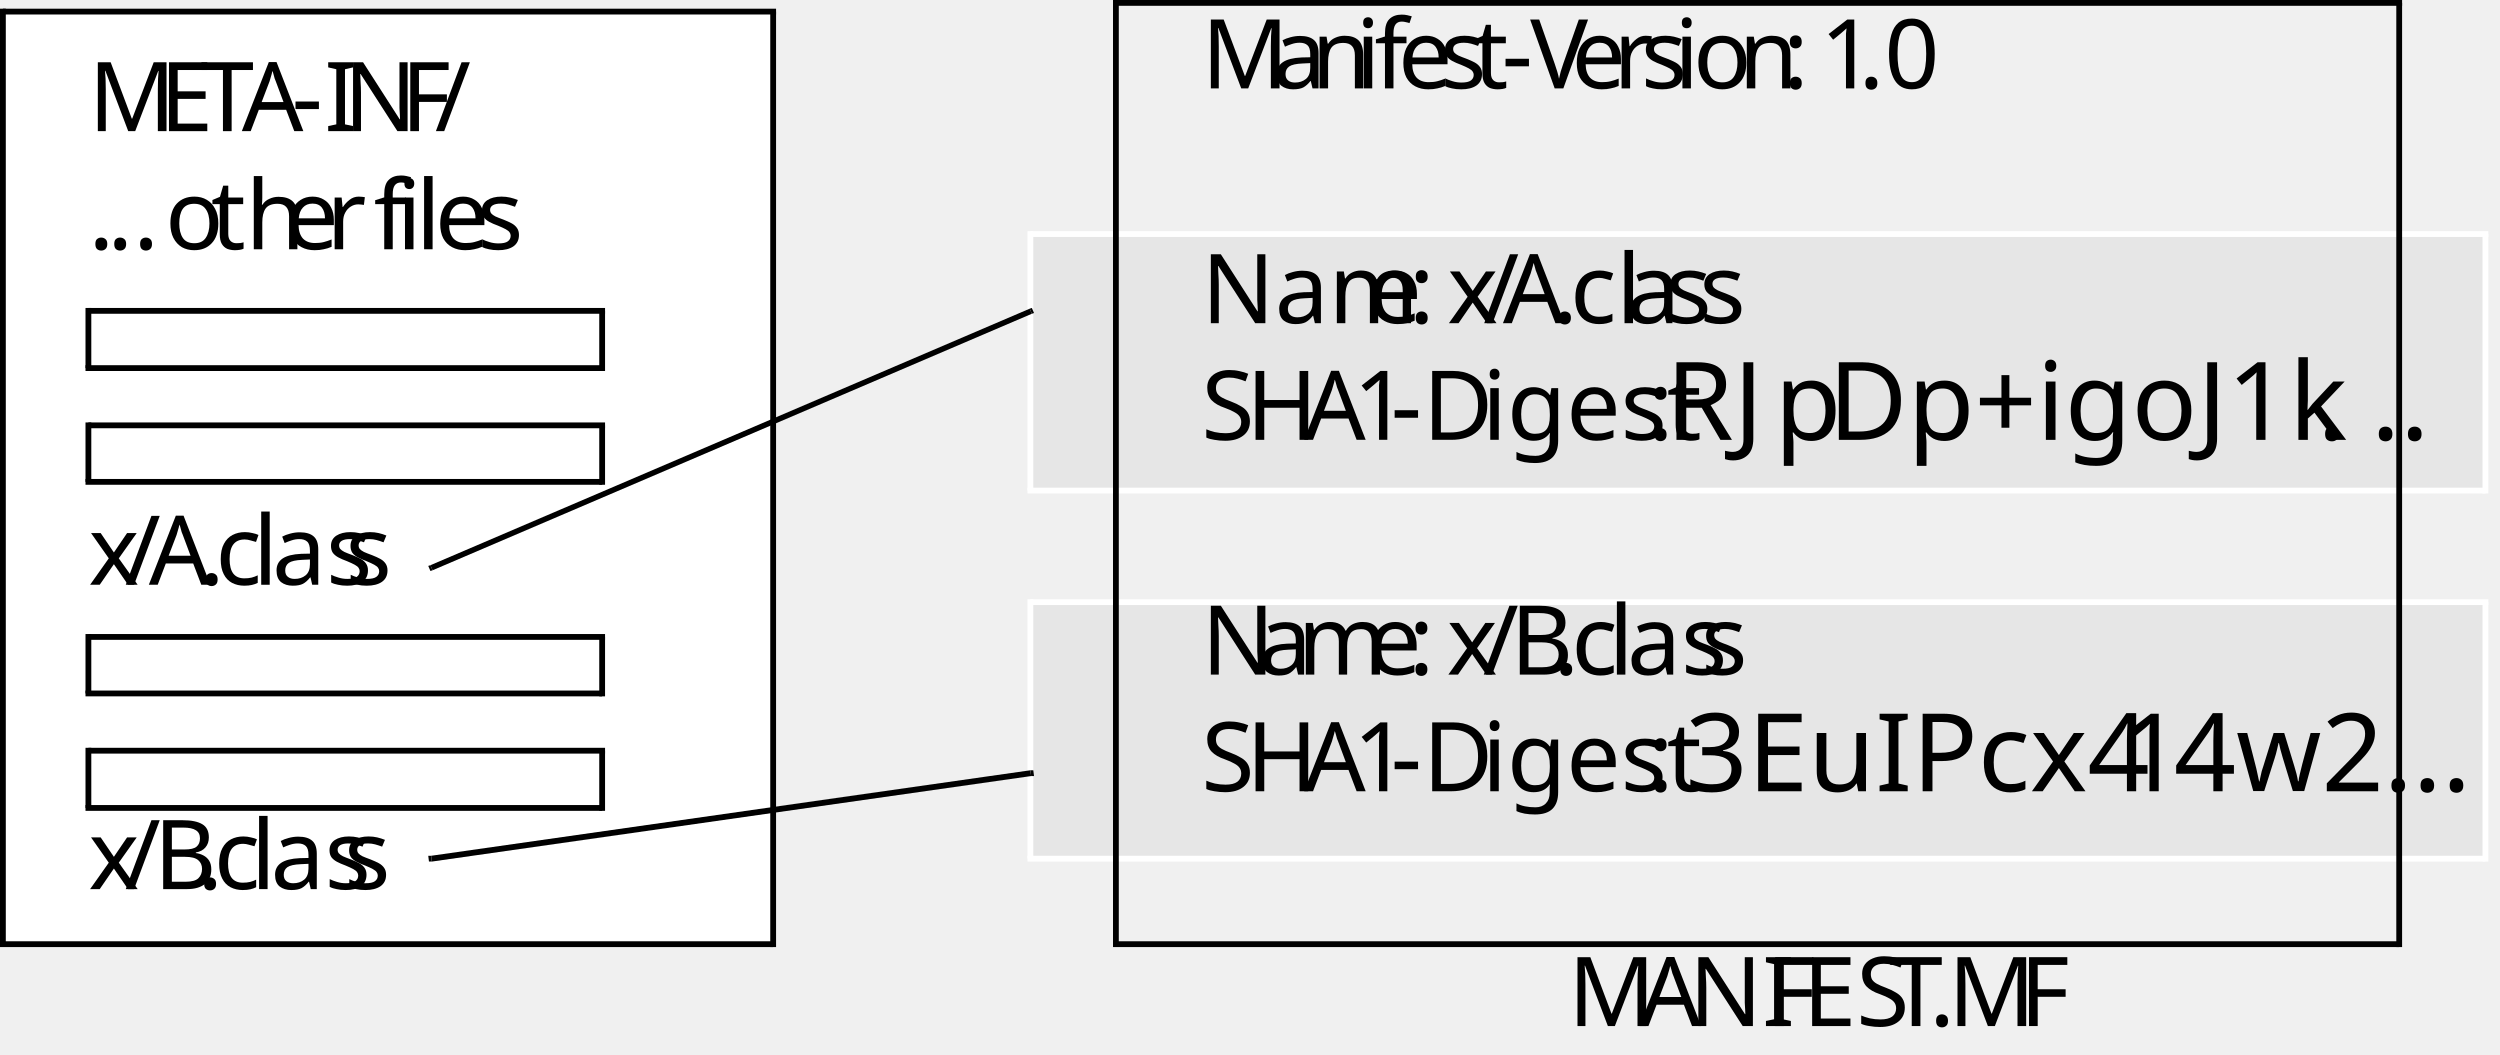
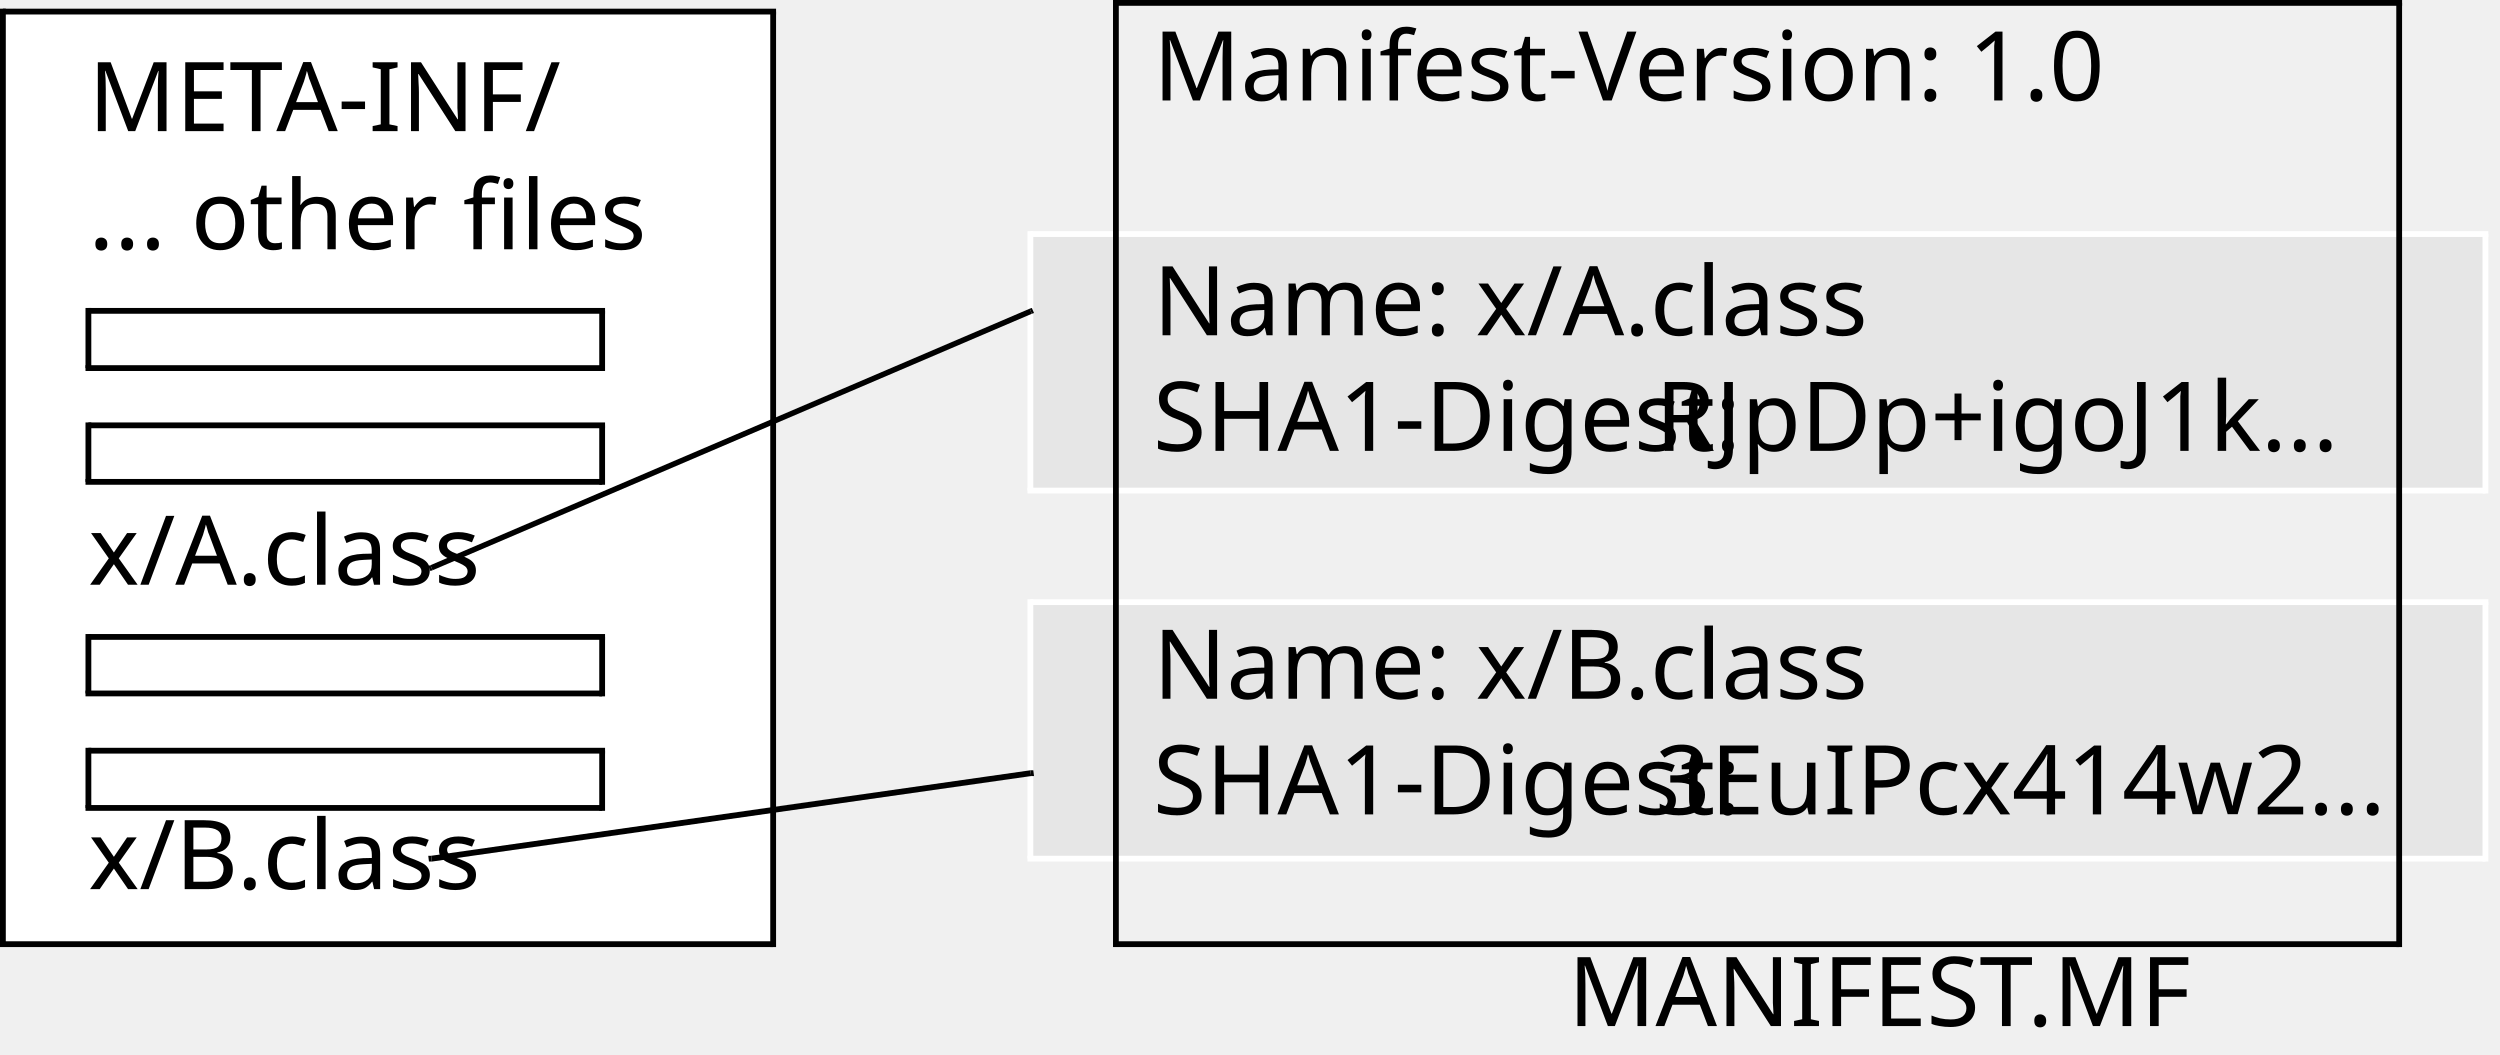
- <svg xmlns="http://www.w3.org/2000/svg" version="1.1" id="Layer_1" x="0px" y="0px" width="207.007px" height="87.306px" viewBox="0 0 207.007 87.306" style="enable-background:new 0 0 207.007 87.306;" xml:space="preserve">
-   <rect x="85.32" y="49.86" style="fill:#E6E6E6;" width="120.479" height="21.24" />
-   <rect x="85.32" y="49.62" style="fill:#FFFFFF;" width="120.72" height="0.48" />
-   <rect x="205.561" y="49.86" style="fill:#FFFFFF;" width="0.479" height="21.48" />
-   <rect x="85.08" y="70.86" style="fill:#FFFFFF;" width="120.72" height="0.48" />
-   <rect x="85.08" y="49.62" style="fill:#FFFFFF;" width="0.48" height="21.48" />
-   <rect x="85.32" y="19.38" style="fill:#E6E6E6;" width="120.479" height="21.24" />
-   <rect x="85.32" y="19.14" style="fill:#FFFFFF;" width="120.72" height="0.48" />
-   <rect x="205.561" y="19.38" style="fill:#FFFFFF;" width="0.479" height="21.48" />
-   <rect x="85.08" y="40.38" style="fill:#FFFFFF;" width="120.72" height="0.48" />
-   <rect x="85.08" y="19.14" style="fill:#FFFFFF;" width="0.48" height="21.48" />
-   <rect x="0.24" y="0.96" style="fill:#FFFFFF;" width="63.78" height="77.22" />
-   <rect x="0.24" y="0.72" width="64.02" height="0.48" />
+ <svg xmlns="http://www.w3.org/2000/svg" version="1.1" id="Layer_1" x="0px" y="0px" width="207.007px" height="87.307px" viewBox="0 0 207.007 87.307" enable-background="new 0 0 207.007 87.307" xml:space="preserve">
+   <rect x="85.32" y="49.86" fill="#E6E6E6" width="120.479" height="21.24" />
+   <rect x="85.32" y="49.62" fill="#FFFFFF" width="120.721" height="0.479" />
+   <rect x="205.561" y="49.86" fill="#FFFFFF" width="0.479" height="21.479" />
+   <rect x="85.08" y="70.86" fill="#FFFFFF" width="120.72" height="0.479" />
+   <rect x="85.08" y="49.62" fill="#FFFFFF" width="0.48" height="21.479" />
+   <rect x="85.32" y="19.38" fill="#E6E6E6" width="120.479" height="21.24" />
+   <rect x="85.32" y="19.14" fill="#FFFFFF" width="120.721" height="0.479" />
+   <rect x="205.561" y="19.38" fill="#FFFFFF" width="0.479" height="21.479" />
+   <rect x="85.08" y="40.38" fill="#FFFFFF" width="120.72" height="0.479" />
+   <rect x="85.08" y="19.14" fill="#FFFFFF" width="0.48" height="21.479" />
+   <rect x="0.24" y="0.96" fill="#FFFFFF" width="63.78" height="77.221" />
+   <rect x="0.24" y="0.719" width="64.02" height="0.48" />
  <rect x="63.78" y="0.96" width="0.48" height="77.46" />
-   <rect y="77.94" width="64.02" height="0.48" />
-   <rect y="0.72" width="0.48" height="77.46" />
-   <text transform="matrix(1 0 0 1 7.3203 10.8599)">
-     <tspan x="0" y="0" style="font-family:'ProductusBook'; font-size:7.98;">M</tspan>
-     <tspan x="5.889" y="0" style="font-family:'ProductusBook'; font-size:7.98;">E</tspan>
-     <tspan x="9.281" y="0" style="font-family:'ProductusBook'; font-size:7.98;">T</tspan>
-     <tspan x="12.704" y="0" style="font-family:'ProductusBook'; font-size:7.98;">A</tspan>
-     <tspan x="16.837" y="0" style="font-family:'ProductusBook'; font-size:7.98;">-</tspan>
-     <tspan x="19.543" y="0" style="font-family:'ProductusBook'; font-size:7.98;">I</tspan>
-     <tspan x="21.131" y="0" style="font-family:'ProductusBook'; font-size:7.98;">N</tspan>
-     <tspan x="25.871" y="0" style="font-family:'ProductusBook'; font-size:7.98;">F</tspan>
-     <tspan x="28.696" y="0" style="font-family:'ProductusBook'; font-size:7.98;">/</tspan>
+   <rect y="77.94" width="64.02" height="0.479" />
+   <rect y="0.719" width="0.48" height="77.461" />
+   <text transform="matrix(1 0 0 1 7.3203 10.8606)" font-family="'ProductusBook'" font-size="7.98">META-INF/</text>
+   <rect x="92.4" y="0" width="106.5" height="0.479" />
+   <rect x="198.419" y="0.24" width="0.479" height="78.18" />
+   <rect x="92.16" y="77.94" width="106.5" height="0.479" />
+   <rect x="92.16" y="0" width="0.479" height="78.181" />
+   <text transform="matrix(1 0 0 1 129.8394 84.9602)" font-family="'ProductusBook'" font-size="7.98">MANIFEST.MF</text>
+   <text transform="matrix(1 0 0 1 7.3198 20.6399)" font-family="'ProductusBook'" font-size="7.98">... other files</text>
+   <text transform="matrix(1 0 0 1 95.4805 8.3196)" font-family="'ProductusOSGiBookc'" font-size="7.98">Manifest-Version: 1.0</text>
+   <text transform="matrix(1 0 0 1 95.4805 27.76)" enable-background="new    ">
+     <tspan x="0" y="0" font-family="'ProductusOSGiBookc'" font-size="7.98">Name: x/A.class</tspan>
+     <tspan x="0" y="9.576" font-family="'ProductusOSGiBookc'" font-size="7.98">SHA1-Digest:  </tspan>
+     <tspan x="41.591" y="9.576" font-family="'ProductusOSGiMonoc'" font-size="7.98">RJpDp+igoJ1k...</tspan>
  </text>
-   <rect x="92.4" width="106.5" height="0.48" />
-   <rect x="198.42" y="0.24" width="0.48" height="78.18" />
-   <rect x="92.16" y="77.94" width="106.5" height="0.48" />
-   <rect x="92.16" width="0.479" height="78.18" />
-   <text transform="matrix(1 0 0 1 129.8398 84.96)">
-     <tspan x="0" y="0" style="font-family:'ProductusBook'; font-size:7.98;">M</tspan>
-     <tspan x="5.921" y="0" style="font-family:'ProductusBook'; font-size:7.98;">A</tspan>
-     <tspan x="10.007" y="0" style="font-family:'ProductusBook'; font-size:7.98;">NI</tspan>
-     <tspan x="16.367" y="0" style="font-family:'ProductusBook'; font-size:7.98;">F</tspan>
-     <tspan x="19.431" y="0" style="font-family:'ProductusBook'; font-size:7.98;">ES</tspan>
-     <tspan x="26.597" y="0" style="font-family:'ProductusBook'; font-size:7.98;">T</tspan>
-     <tspan x="29.9" y="0" style="font-family:'ProductusBook'; font-size:7.98;">.</tspan>
-     <tspan x="31.465" y="0" style="font-family:'ProductusBook'; font-size:7.98;">M</tspan>
-     <tspan x="37.386" y="0" style="font-family:'ProductusBook'; font-size:7.98;">F</tspan>
+   <text transform="matrix(1 0 0 1 99.4805 58.1399)" font-family="'ProductusOSGiBookc'" font-size="7.98"> </text>
+   <text transform="matrix(1 0 0 1 102.6724 58.1399)" font-family="'ProductusOSGiBookc'" font-size="7.98"> </text>
+   <text transform="matrix(1 0 0 1 95.4805 57.8596)" enable-background="new    ">
+     <tspan x="0" y="0" font-family="'ProductusOSGiBookc'" font-size="7.98">Name: x/B.class</tspan>
+     <tspan x="0" y="9.576" font-family="'ProductusOSGiBookc'" font-size="7.98">SHA1-Digest:  </tspan>
+     <tspan x="41.591" y="9.576" font-family="'ProductusOSGiMonoc'" font-size="7.98">3EuIPcx414w2...</tspan>
  </text>
-   <text transform="matrix(1 0 0 1 7.3198 20.6396)">
-     <tspan x="0" y="0" style="font-family:'ProductusBook'; font-size:7.98;">.</tspan>
-     <tspan x="1.564" y="0" style="font-family:'ProductusBook'; font-size:7.98;">..</tspan>
-     <tspan x="4.788" y="0" style="font-family:'ProductusBook'; font-size:7.98;"> </tspan>
-     <tspan x="6.352" y="0" style="font-family:'ProductusBook'; font-size:7.98;">o</tspan>
-     <tspan x="10.143" y="0" style="font-family:'ProductusBook'; font-size:7.98;">th</tspan>
-     <tspan x="16.231" y="0" style="font-family:'ProductusBook'; font-size:7.98;">e</tspan>
-     <tspan x="19.718" y="0" style="font-family:'ProductusBook'; font-size:7.98;">r</tspan>
-     <tspan x="22" y="0" style="font-family:'ProductusBook'; font-size:7.98;"> </tspan>
-     <tspan x="23.621" y="0" style="font-family:'ProductusBook'; font-size:7.98;">f</tspan>
-     <tspan x="25.543" y="0" style="font-family:'ProductusBook'; font-size:7.98;">i</tspan>
-     <tspan x="27.124" y="0" style="font-family:'ProductusBook'; font-size:7.98;">l</tspan>
-     <tspan x="28.696" y="0" style="font-family:'ProductusBook'; font-size:7.98;">e</tspan>
-     <tspan x="32.183" y="0" style="font-family:'ProductusBook'; font-size:7.98;">s</tspan>
-   </text>
-   <text transform="matrix(1 0 0 1 99.4805 7.3193)">
-     <tspan x="0" y="0" style="font-family:'ProductusOSGiBookc'; font-size:7.98;">M</tspan>
-     <tspan x="5.873" y="0" style="font-family:'ProductusOSGiBookc'; font-size:7.98;">a</tspan>
-     <tspan x="9.113" y="0" style="font-family:'ProductusOSGiBookc'; font-size:7.98;">n</tspan>
-     <tspan x="12.768" y="0" style="font-family:'ProductusOSGiBookc'; font-size:7.98;">i</tspan>
-     <tspan x="14.323" y="0" style="font-family:'ProductusOSGiBookc'; font-size:7.98;">f</tspan>
-     <tspan x="16.287" y="0" style="font-family:'ProductusOSGiBookc'; font-size:7.98;">e</tspan>
-     <tspan x="19.766" y="0" style="font-family:'ProductusOSGiBookc'; font-size:7.98;">s</tspan>
-     <tspan x="22.535" y="0" style="font-family:'ProductusOSGiBookc'; font-size:7.98;">t</tspan>
-     <tspan x="24.873" y="0" style="font-family:'ProductusOSGiBookc'; font-size:7.98;">-</tspan>
-     <tspan x="27.219" y="0" style="font-family:'ProductusOSGiBookc'; font-size:7.98;">V</tspan>
-     <tspan x="30.643" y="0" style="font-family:'ProductusOSGiBookc'; font-size:7.98;">e</tspan>
-     <tspan x="34.122" y="0" style="font-family:'ProductusOSGiBookc'; font-size:7.98;">r</tspan>
-     <tspan x="36.396" y="0" style="font-family:'ProductusOSGiBookc'; font-size:7.98;">s</tspan>
-     <tspan x="39.157" y="0" style="font-family:'ProductusOSGiBookc'; font-size:7.98;">i</tspan>
-     <tspan x="40.713" y="0" style="font-family:'ProductusOSGiBookc'; font-size:7.98;">o</tspan>
-     <tspan x="44.487" y="0" style="font-family:'ProductusOSGiBookc'; font-size:7.98;">n</tspan>
-     <tspan x="48.143" y="0" style="font-family:'ProductusOSGiBookc'; font-size:7.98;">:</tspan>
-     <tspan x="49.666" y="0" style="font-family:'ProductusOSGiBookc'; font-size:7.98;"> </tspan>
-     <tspan x="51.23" y="0" style="font-family:'ProductusOSGiBookc'; font-size:7.98;">1</tspan>
-     <tspan x="54.406" y="0" style="font-family:'ProductusOSGiBookc'; font-size:7.98;">.0</tspan>
-   </text>
-   <text transform="matrix(1 0 0 1 99.4805 26.7593)">
-     <tspan x="0" y="0" style="font-family:'ProductusOSGiBookc'; font-size:7.98;">Nam</tspan>
-     <tspan x="13.749" y="0" style="font-family:'ProductusOSGiBookc'; font-size:7.98;">e</tspan>
-     <tspan x="17.173" y="0" style="font-family:'ProductusOSGiBookc'; font-size:7.98;">:</tspan>
-     <tspan x="18.793" y="0" style="font-family:'ProductusOSGiBookc'; font-size:7.98;"> </tspan>
-     <tspan x="20.356" y="0" style="font-family:'ProductusOSGiBookc'; font-size:7.98;">x</tspan>
-     <tspan x="23.341" y="0" style="font-family:'ProductusOSGiBookc'; font-size:7.98;">/</tspan>
-     <tspan x="24.969" y="0" style="font-family:'ProductusOSGiBookc'; font-size:7.98;">A</tspan>
-     <tspan x="29.031" y="0" style="font-family:'ProductusOSGiBookc'; font-size:7.98;">.</tspan>
-     <tspan x="30.531" y="0" style="font-family:'ProductusOSGiBookc'; font-size:7.98;">cl</tspan>
-     <tspan x="35.175" y="0" style="font-family:'ProductusOSGiBookc'; font-size:7.98;">a</tspan>
-     <tspan x="38.423" y="0" style="font-family:'ProductusOSGiBookc'; font-size:7.98;">s</tspan>
-     <tspan x="41.24" y="0" style="font-family:'ProductusOSGiBookc'; font-size:7.98;">s</tspan>
-   </text>
-   <text transform="matrix(1 0 0 1 99.4805 36.4194)">
-     <tspan x="0" y="0" style="font-family:'ProductusOSGiBookc'; font-size:7.98;">S</tspan>
-     <tspan x="3.703" y="0" style="font-family:'ProductusOSGiBookc'; font-size:7.98;">H</tspan>
-     <tspan x="8.507" y="0" style="font-family:'ProductusOSGiBookc'; font-size:7.98;">A</tspan>
-     <tspan x="12.568" y="0" style="font-family:'ProductusOSGiBookc'; font-size:7.98;">1</tspan>
-     <tspan x="15.688" y="0" style="font-family:'ProductusOSGiBookc'; font-size:7.98;">-</tspan>
-     <tspan x="18.33" y="0" style="font-family:'ProductusOSGiBookc'; font-size:7.98;">D</tspan>
-     <tspan x="23.245" y="0" style="font-family:'ProductusOSGiBookc'; font-size:7.98;">igest</tspan>
-     <tspan x="36.955" y="0" style="font-family:'ProductusOSGiBookc'; font-size:7.98;">:</tspan>
-   </text>
-   <text transform="matrix(1 0 0 1 137.9404 36.4199)">
-     <tspan x="0" y="0" style="font-family:'ProductusOSGiMonoc'; font-size:9;">RJ</tspan>
-     <tspan x="9" y="0" style="font-family:'ProductusOSGiMonoc'; font-size:9;">p</tspan>
-     <tspan x="13.446" y="0" style="font-family:'ProductusOSGiMonoc'; font-size:9;">Dp+igoJ1k</tspan>
-     <tspan x="53.946" y="0" style="font-family:'ProductusOSGiMonoc'; font-size:9;">.</tspan>
-     <tspan x="58.392" y="0" style="font-family:'ProductusOSGiMonoc'; font-size:9;">..</tspan>
-   </text>
-   <text transform="matrix(1 0 0 1 99.4805 58.1401)">
-     <tspan x="0" y="0" style="font-family:'ProductusOSGiBookc'; font-size:7.98; letter-spacing:1;"> </tspan>
-     <tspan x="3.192" y="0" style="font-family:'ProductusOSGiBookc'; font-size:7.98;"> </tspan>
-   </text>
-   <text transform="matrix(1 0 0 1 99.4805 46.1396)">
-     <tspan x="0" y="0" style="font-family:'ProductusOSGiBookc'; font-size:7.98;"> </tspan>
-     <tspan x="1.612" y="0" style="font-family:'ProductusOSGiBookc'; font-size:7.98;"> </tspan>
-     <tspan x="3.176" y="0" style="font-family:'ProductusOSGiBookc'; font-size:7.98;"> </tspan>
-   </text>
-   <text transform="matrix(1 0 0 1 99.4805 55.8594)">
-     <tspan x="0" y="0" style="font-family:'ProductusOSGiBookc'; font-size:7.98;">N</tspan>
-     <tspan x="4.676" y="0" style="font-family:'ProductusOSGiBookc'; font-size:7.98;">a</tspan>
-     <tspan x="7.972" y="0" style="font-family:'ProductusOSGiBookc'; font-size:7.98;">m</tspan>
-     <tspan x="13.726" y="0" style="font-family:'ProductusOSGiBookc'; font-size:7.98;">e</tspan>
-     <tspan x="17.148" y="0" style="font-family:'ProductusOSGiBookc'; font-size:7.98;">:</tspan>
-     <tspan x="18.745" y="0" style="font-family:'ProductusOSGiBookc'; font-size:7.98;"> </tspan>
-     <tspan x="20.309" y="0" style="font-family:'ProductusOSGiBookc'; font-size:7.98;">x</tspan>
-     <tspan x="23.302" y="0" style="font-family:'ProductusOSGiBookc'; font-size:7.98;">/</tspan>
-     <tspan x="25.583" y="0" style="font-family:'ProductusOSGiBookc'; font-size:7.98;">B</tspan>
-     <tspan x="29.135" y="0" style="font-family:'ProductusOSGiBookc'; font-size:7.98;">.</tspan>
-     <tspan x="30.635" y="0" style="font-family:'ProductusOSGiBookc'; font-size:7.98;">c</tspan>
-     <tspan x="33.73" y="0" style="font-family:'ProductusOSGiBookc'; font-size:7.98;">l</tspan>
-     <tspan x="35.239" y="0" style="font-family:'ProductusOSGiBookc'; font-size:7.98;">as</tspan>
-     <tspan x="41.384" y="0" style="font-family:'ProductusOSGiBookc'; font-size:7.98;">s</tspan>
-   </text>
-   <text transform="matrix(1 0 0 1 99.4805 65.519)">
-     <tspan x="0" y="0" style="font-family:'ProductusOSGiBookc'; font-size:7.98;">S</tspan>
-     <tspan x="3.703" y="0" style="font-family:'ProductusOSGiBookc'; font-size:7.98;">H</tspan>
-     <tspan x="8.507" y="0" style="font-family:'ProductusOSGiBookc'; font-size:7.98;">A</tspan>
-     <tspan x="12.568" y="0" style="font-family:'ProductusOSGiBookc'; font-size:7.98;">1</tspan>
-     <tspan x="15.688" y="0" style="font-family:'ProductusOSGiBookc'; font-size:7.98;">-</tspan>
-     <tspan x="18.33" y="0" style="font-family:'ProductusOSGiBookc'; font-size:7.98;">D</tspan>
-     <tspan x="23.245" y="0" style="font-family:'ProductusOSGiBookc'; font-size:7.98;">igest</tspan>
-     <tspan x="36.955" y="0" style="font-family:'ProductusOSGiBookc'; font-size:7.98;">: </tspan>
-   </text>
-   <text transform="matrix(1 0 0 1 139.5605 65.52)">
-     <tspan x="0" y="0" style="font-family:'ProductusOSGiMonoc'; font-size:9;">3EuIPcx4</tspan>
-     <tspan x="36" y="0" style="font-family:'ProductusOSGiMonoc'; font-size:9;">1</tspan>
-     <tspan x="40.446" y="0" style="font-family:'ProductusOSGiMonoc'; font-size:9;">4w2...</tspan>
-   </text>
-   <text transform="matrix(1 0 0 1 7.3203 48.4199)">
-     <tspan x="0" y="0" style="font-family:'ProductusBook'; font-size:7.98;">x</tspan>
-     <tspan x="3.016" y="0" style="font-family:'ProductusBook'; font-size:7.98;">/</tspan>
-     <tspan x="5.003" y="0" style="font-family:'ProductusBook'; font-size:7.98;">A</tspan>
-     <tspan x="9.137" y="0" style="font-family:'ProductusBook'; font-size:7.98;">.</tspan>
-     <tspan x="10.518" y="0" style="font-family:'ProductusBook'; font-size:7.98;">c</tspan>
-     <tspan x="13.638" y="0" style="font-family:'ProductusBook'; font-size:7.98;">l</tspan>
-     <tspan x="15.202" y="0" style="font-family:'ProductusBook'; font-size:7.98;">as</tspan>
-     <tspan x="21.298" y="0" style="font-family:'ProductusBook'; font-size:7.98;">s</tspan>
-   </text>
-   <text transform="matrix(1 0 0 1 7.3203 73.6201)">
-     <tspan x="0" y="0" style="font-family:'ProductusBook'; font-size:7.98;">x</tspan>
-     <tspan x="3.016" y="0" style="font-family:'ProductusBook'; font-size:7.98;">/</tspan>
-     <tspan x="5.41" y="0" style="font-family:'ProductusBook'; font-size:7.98;">B</tspan>
-     <tspan x="9.009" y="0" style="font-family:'ProductusBook'; font-size:7.98;">.</tspan>
-     <tspan x="10.39" y="0" style="font-family:'ProductusBook'; font-size:7.98;">c</tspan>
-     <tspan x="13.462" y="0" style="font-family:'ProductusBook'; font-size:7.98;">l</tspan>
-     <tspan x="15.082" y="0" style="font-family:'ProductusBook'; font-size:7.98;">as</tspan>
-     <tspan x="21.178" y="0" style="font-family:'ProductusBook'; font-size:7.98;">s</tspan>
-   </text>
-   <polyline points="35.64,46.8 35.46,46.86 35.64,47.28 35.82,47.22 " />
+   <text transform="matrix(1 0 0 1 7.3203 48.4202)" font-family="'ProductusBook'" font-size="7.98">x/A.class</text>
+   <text transform="matrix(1 0 0 1 7.3203 73.6204)" font-family="'ProductusBook'" font-size="7.98">x/B.class</text>
+   <polyline points="35.64,46.8 35.46,46.86 35.64,47.281 35.82,47.219 " />
  <polyline points="85.26,25.56 85.44,25.5 85.62,25.92 85.44,25.98 " />
-   <polyline points="35.64,46.8 35.82,47.22 85.44,25.98 85.26,25.56 " />
-   <polyline points="85.38,64.26 85.62,64.26 85.561,63.78 85.32,63.78 " />
+   <polyline points="35.64,46.8 35.82,47.219 85.44,25.98 85.26,25.56 " />
+   <polyline points="85.38,64.26 85.62,64.26 85.561,63.781 85.32,63.781 " />
  <polyline points="35.76,71.34 35.52,71.34 35.46,70.86 35.7,70.86 " />
-   <polyline points="85.38,64.26 85.32,63.78 35.7,70.86 35.76,71.34 " />
-   <rect x="7.32" y="25.74" style="fill:#FFFFFF;" width="42.54" height="4.74" />
-   <rect x="7.32" y="25.5" width="42.78" height="0.48" />
-   <rect x="49.62" y="25.74" width="0.48" height="4.98" />
-   <rect x="7.08" y="30.24" width="42.78" height="0.48" />
-   <rect x="7.08" y="25.5" width="0.48" height="4.98" />
-   <rect x="7.32" y="35.22" style="fill:#FFFFFF;" width="42.54" height="4.68" />
-   <rect x="7.32" y="34.98" width="42.78" height="0.48" />
-   <rect x="49.62" y="35.22" width="0.48" height="4.92" />
-   <rect x="7.08" y="39.66" width="42.78" height="0.48" />
+   <polyline points="85.38,64.26 85.32,63.781 35.7,70.86 35.76,71.34 " />
+   <rect x="7.32" y="25.74" fill="#FFFFFF" width="42.54" height="4.738" />
+   <rect x="7.32" y="25.5" width="42.78" height="0.479" />
+   <rect x="49.62" y="25.74" width="0.48" height="4.979" />
+   <rect x="7.08" y="30.24" width="42.78" height="0.479" />
+   <rect x="7.08" y="25.5" width="0.48" height="4.979" />
+   <rect x="7.32" y="35.219" fill="#FFFFFF" width="42.54" height="4.681" />
+   <rect x="7.32" y="34.98" width="42.78" height="0.479" />
+   <rect x="49.62" y="35.219" width="0.48" height="4.921" />
+   <rect x="7.08" y="39.66" width="42.78" height="0.479" />
  <rect x="7.08" y="34.98" width="0.48" height="4.92" />
-   <rect x="7.32" y="52.74" style="fill:#FFFFFF;" width="42.54" height="4.68" />
-   <rect x="7.32" y="52.5" width="42.78" height="0.48" />
+   <rect x="7.32" y="52.74" fill="#FFFFFF" width="42.54" height="4.68" />
+   <rect x="7.32" y="52.5" width="42.78" height="0.479" />
  <rect x="49.62" y="52.74" width="0.48" height="4.92" />
-   <rect x="7.08" y="57.18" width="42.78" height="0.48" />
+   <rect x="7.08" y="57.18" width="42.78" height="0.479" />
  <rect x="7.08" y="52.5" width="0.48" height="4.92" />
-   <rect x="7.32" y="62.16" style="fill:#FFFFFF;" width="42.54" height="4.74" />
-   <rect x="7.32" y="61.92" width="42.78" height="0.48" />
-   <rect x="49.62" y="62.16" width="0.48" height="4.98" />
-   <rect x="7.08" y="66.66" width="42.78" height="0.48" />
-   <rect x="7.08" y="61.92" width="0.48" height="4.98" />
+   <rect x="7.32" y="62.16" fill="#FFFFFF" width="42.54" height="4.738" />
+   <rect x="7.32" y="61.92" width="42.78" height="0.479" />
+   <rect x="49.62" y="62.16" width="0.48" height="4.979" />
+   <rect x="7.08" y="66.66" width="42.78" height="0.479" />
+   <rect x="7.08" y="61.92" width="0.48" height="4.979" />
</svg>
